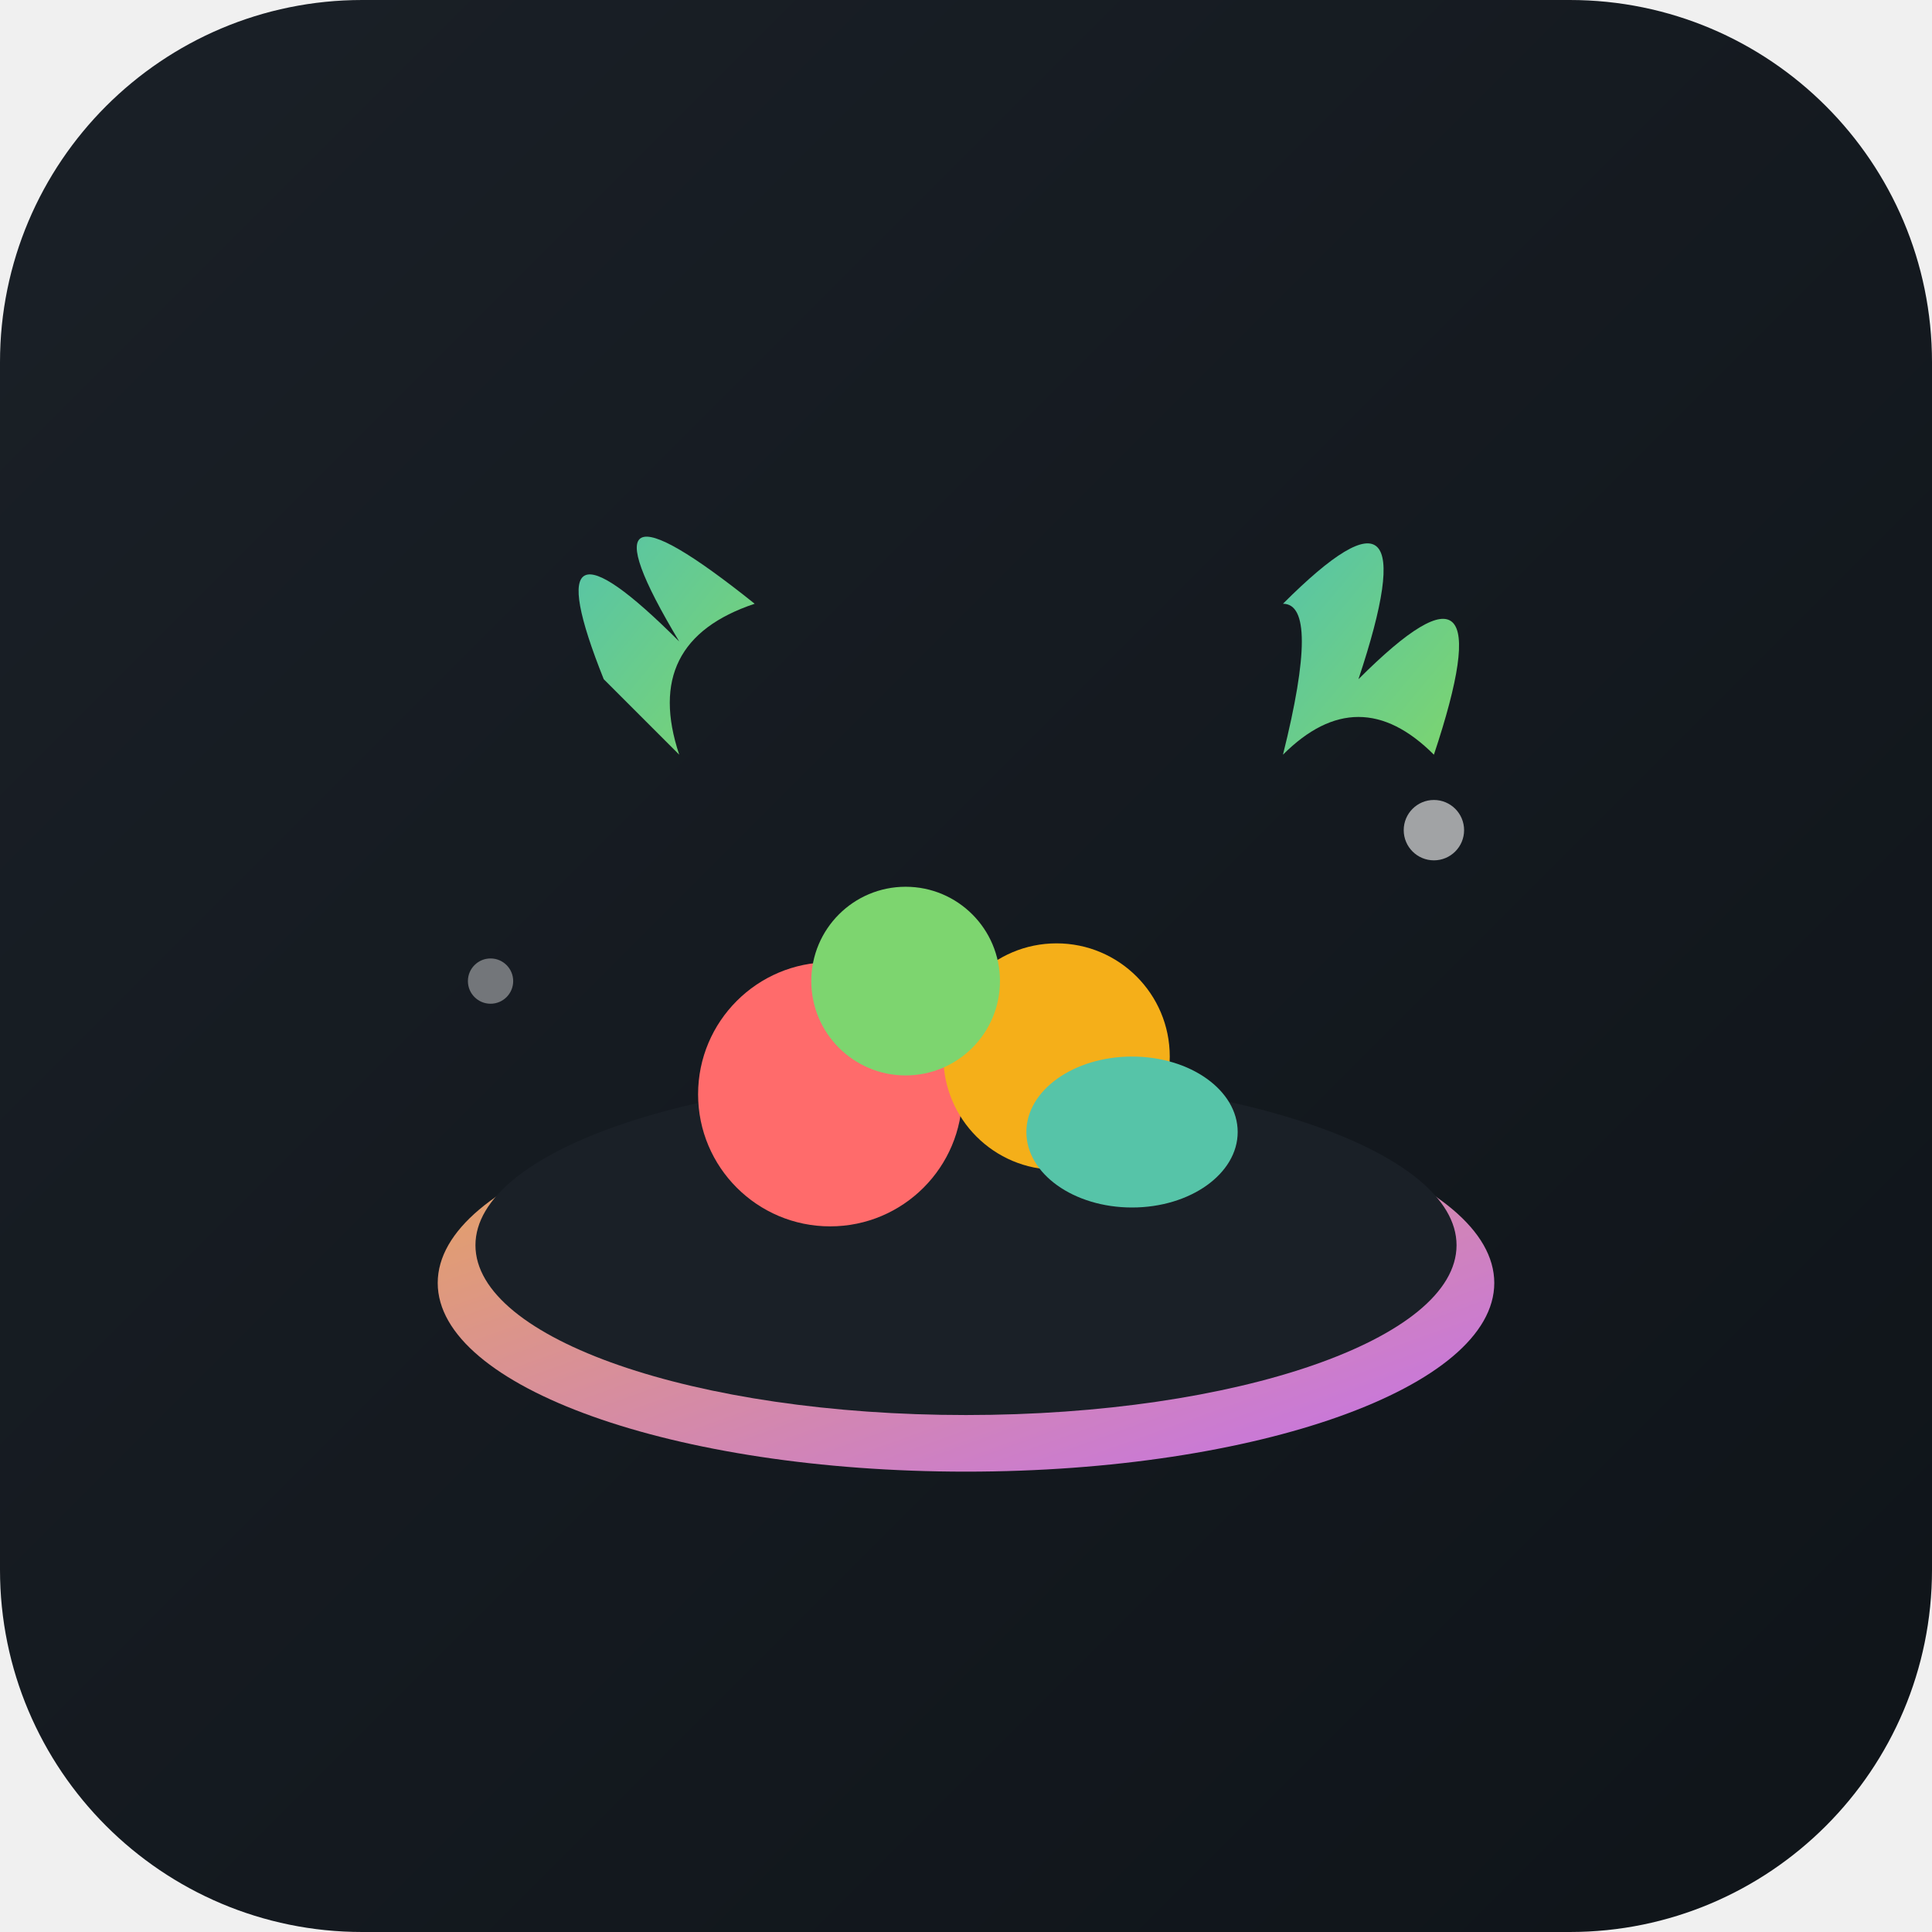
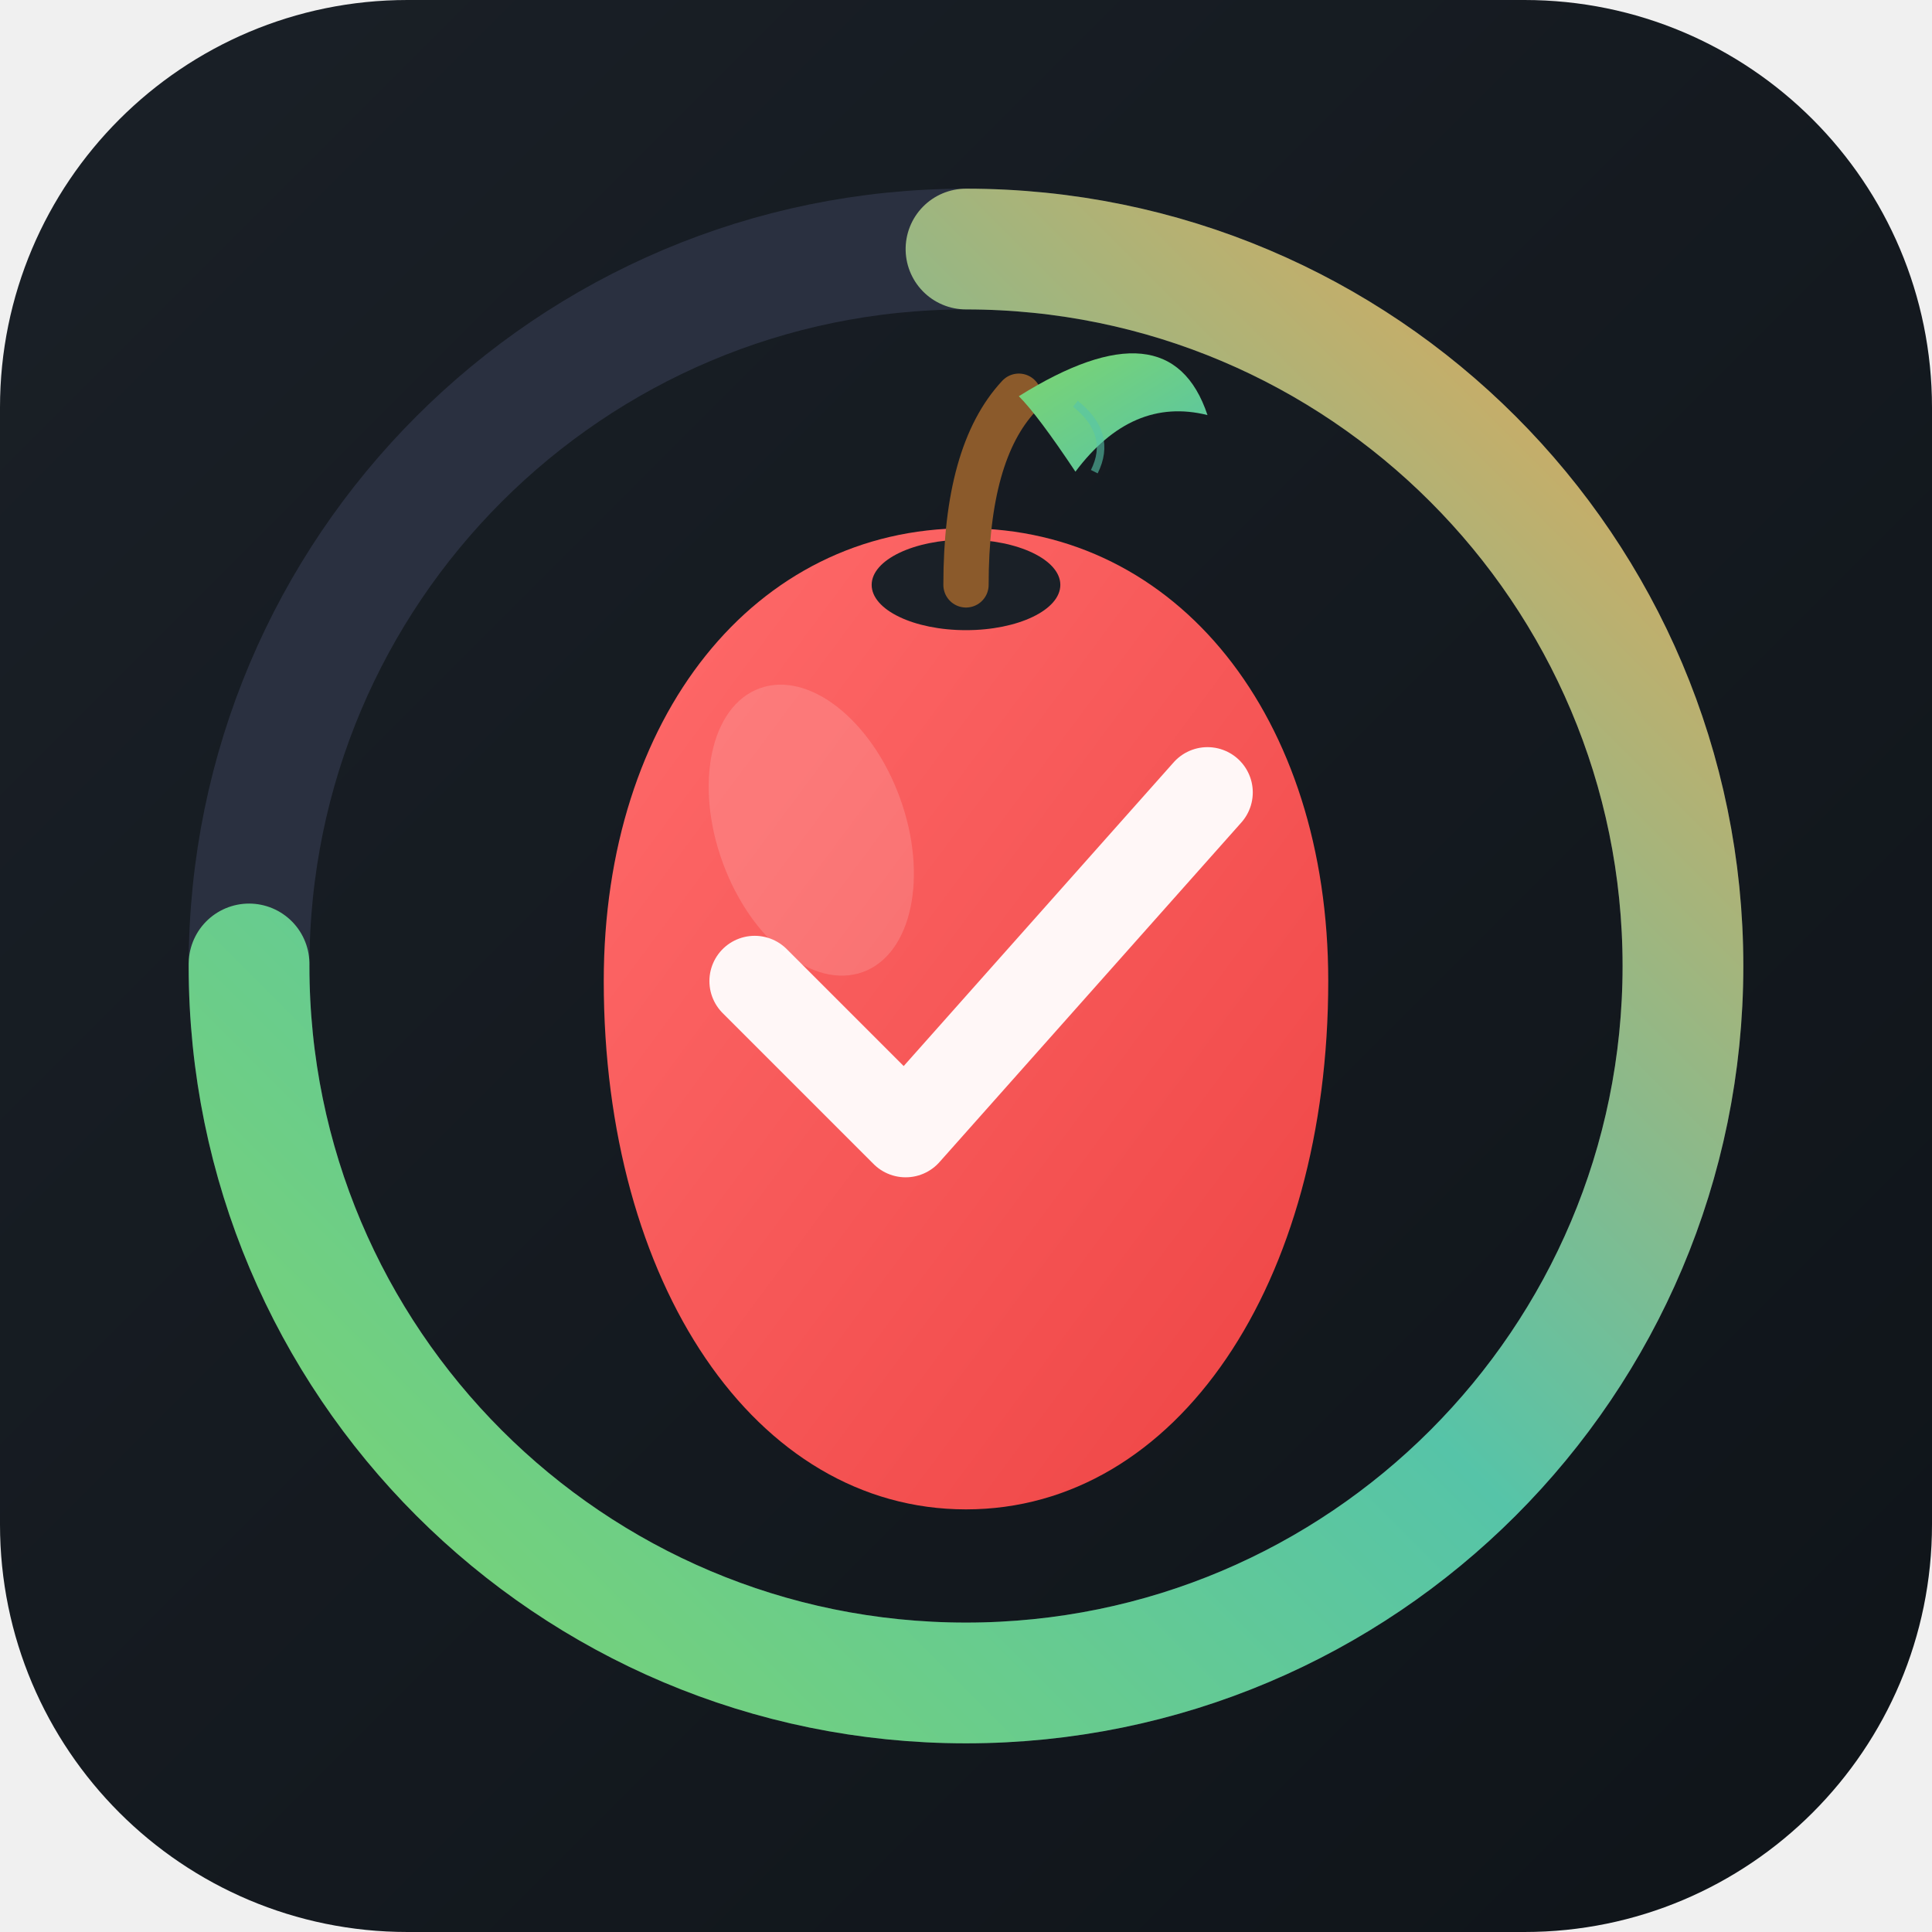
<svg xmlns="http://www.w3.org/2000/svg" viewBox="0 0 512 512">
  <defs>
    <linearGradient id="bgGrad" x1="0%" y1="0%" x2="100%" y2="100%">
      <stop offset="0%" style="stop-color:#1a2027" />
      <stop offset="100%" style="stop-color:#0f1419" />
    </linearGradient>
-     <linearGradient id="accentGrad" x1="0%" y1="0%" x2="100%" y2="100%">
-       <stop offset="0%" style="stop-color:#e8a756" />
-       <stop offset="100%" style="stop-color:#c471ed" />
+     <linearGradient id="ringGrad" x1="0%" y1="0%" x2="100%" y2="100%">
+       <stop offset="0%" style="stop-color:#7dd56f" />
+       <stop offset="50%" style="stop-color:#56c4a8" />
+       <stop offset="100%" style="stop-color:#e8a756" />
+     </linearGradient>
+     <linearGradient id="appleGrad" x1="0%" y1="0%" x2="100%" y2="100%">
+       <stop offset="0%" style="stop-color:#ff6b6b" />
+       <stop offset="100%" style="stop-color:#ee4444" />
    </linearGradient>
    <linearGradient id="leafGrad" x1="0%" y1="0%" x2="100%" y2="100%">
-       <stop offset="0%" style="stop-color:#56c4a8" />
-       <stop offset="100%" style="stop-color:#7dd56f" />
+       <stop offset="0%" style="stop-color:#7dd56f" />
+       <stop offset="100%" style="stop-color:#56c4a8" />
    </linearGradient>
  </defs>
-   <rect width="512" height="512" rx="96" fill="url(#bgGrad)" />
-   <ellipse cx="256" cy="340" rx="140" ry="50" fill="url(#accentGrad)" />
-   <ellipse cx="256" cy="330" rx="130" ry="45" fill="#1a2027" />
-   <circle cx="220" cy="290" r="35" fill="#ff6b6b" />
-   <circle cx="280" cy="280" r="30" fill="#f5af19" />
-   <circle cx="240" cy="260" r="25" fill="#7dd56f" />
-   <ellipse cx="300" cy="300" rx="28" ry="20" fill="#56c4a8" />
-   <path d="M340 160 Q380 120 360 180 Q400 140 380 200 Q360 180 340 200 Q350 160 340 160" fill="url(#leafGrad)" />
-   <path d="M160 180 Q140 130 180 170 Q150 120 200 160 Q170 170 180 200 Q160 180 160 180" fill="url(#leafGrad)" />
-   <circle cx="380" cy="220" r="8" fill="white" opacity="0.6" />
-   <circle cx="130" cy="260" r="6" fill="white" opacity="0.4" />
+   <rect width="512" height="512" rx="108" fill="url(#bgGrad)" />
+   <circle cx="256" cy="256" r="190" fill="none" stroke="#2a3040" stroke-width="32" />
+   <circle cx="256" cy="256" r="190" fill="none" stroke="url(#ringGrad)" stroke-width="32" stroke-linecap="round" stroke-dasharray="896 1200" transform="rotate(-90 256 256)" />
+   <path d="M256 140             C200 140 160 190 160 260             C160 340 200 400 256 400             C312 400 352 340 352 260             C352 190 312 140 256 140" fill="url(#appleGrad)" />
+   <ellipse cx="256" cy="155" rx="25" ry="12" fill="#1a2027" />
+   <ellipse cx="215" cy="220" rx="25" ry="40" fill="white" opacity="0.15" transform="rotate(-20 215 220)" />
+   <path d="M256 155 Q256 120 270 105" stroke="#8b5a2b" stroke-width="12" stroke-linecap="round" fill="none" />
+   <path d="M270 105 Q310 80 320 110 Q300 105 285 125 Q275 110 270 105" fill="url(#leafGrad)" />
+   <path d="M285 107 Q295 115 290 125" stroke="#56c4a8" stroke-width="2" fill="none" opacity="0.6" />
+   <path d="M200 260 L240 300 L320 210" stroke="white" stroke-width="24" stroke-linecap="round" stroke-linejoin="round" fill="none" opacity="0.95" />
</svg>
